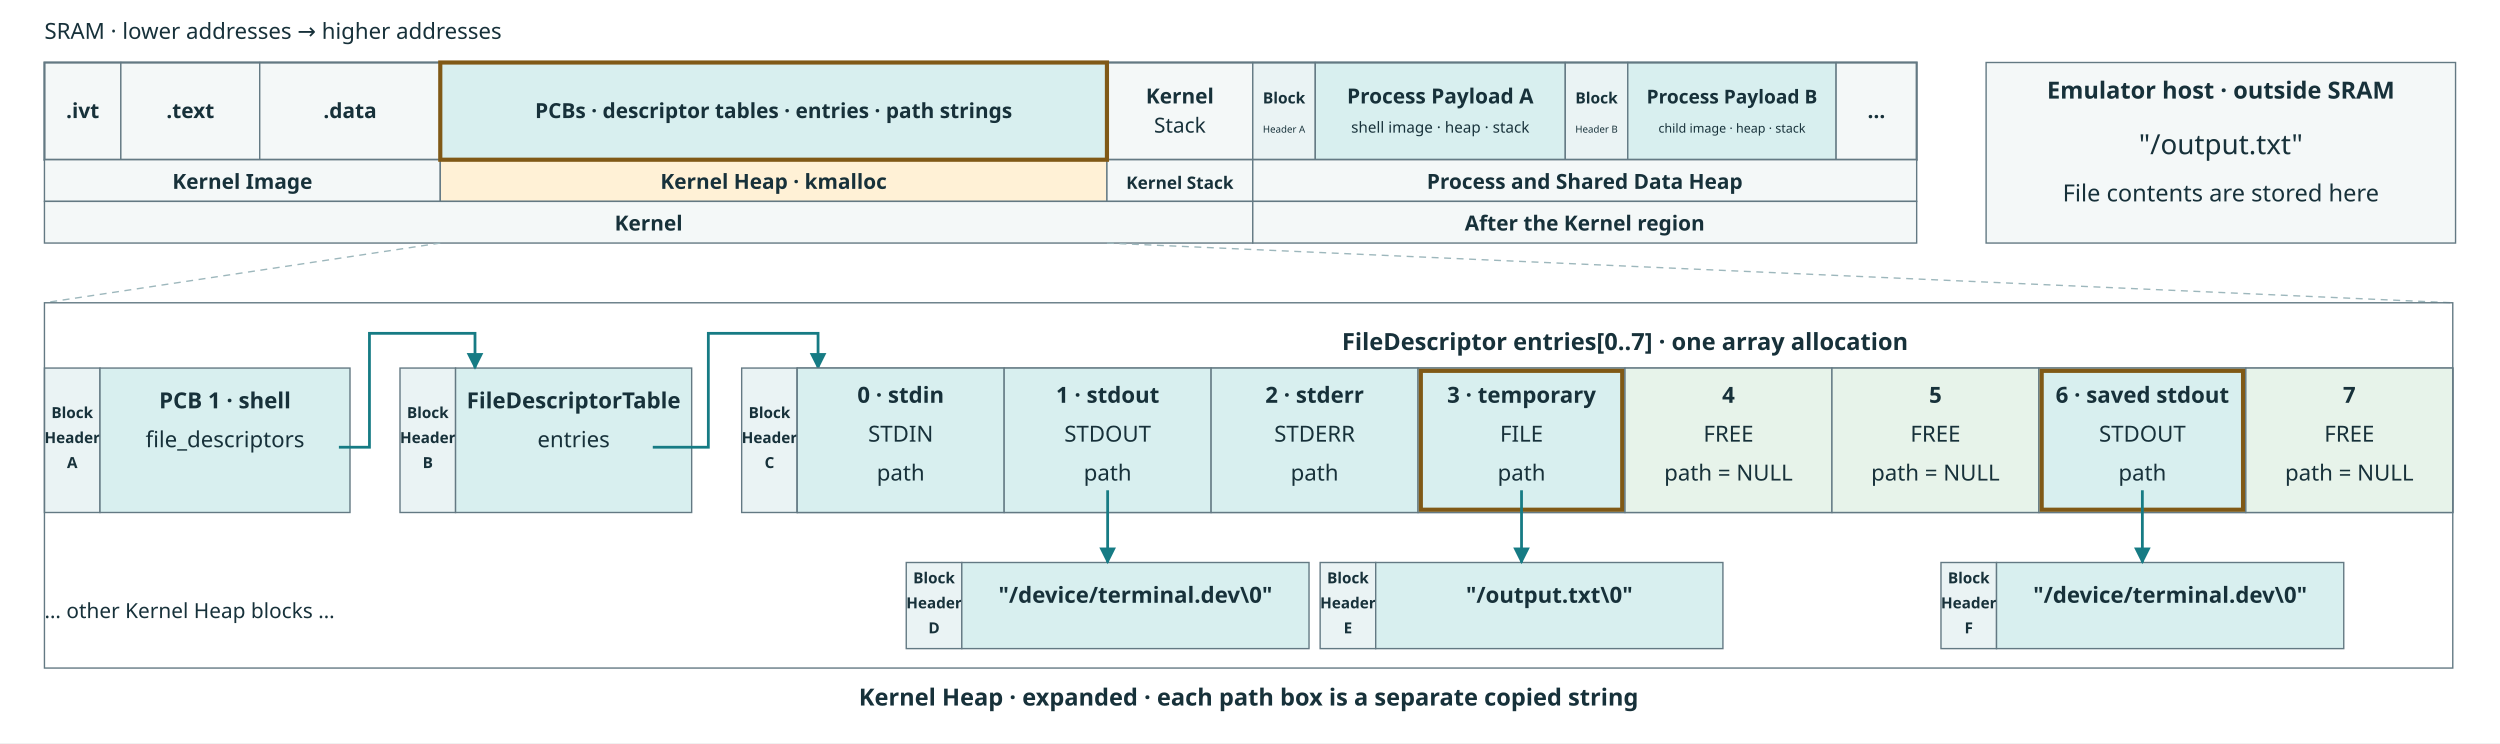
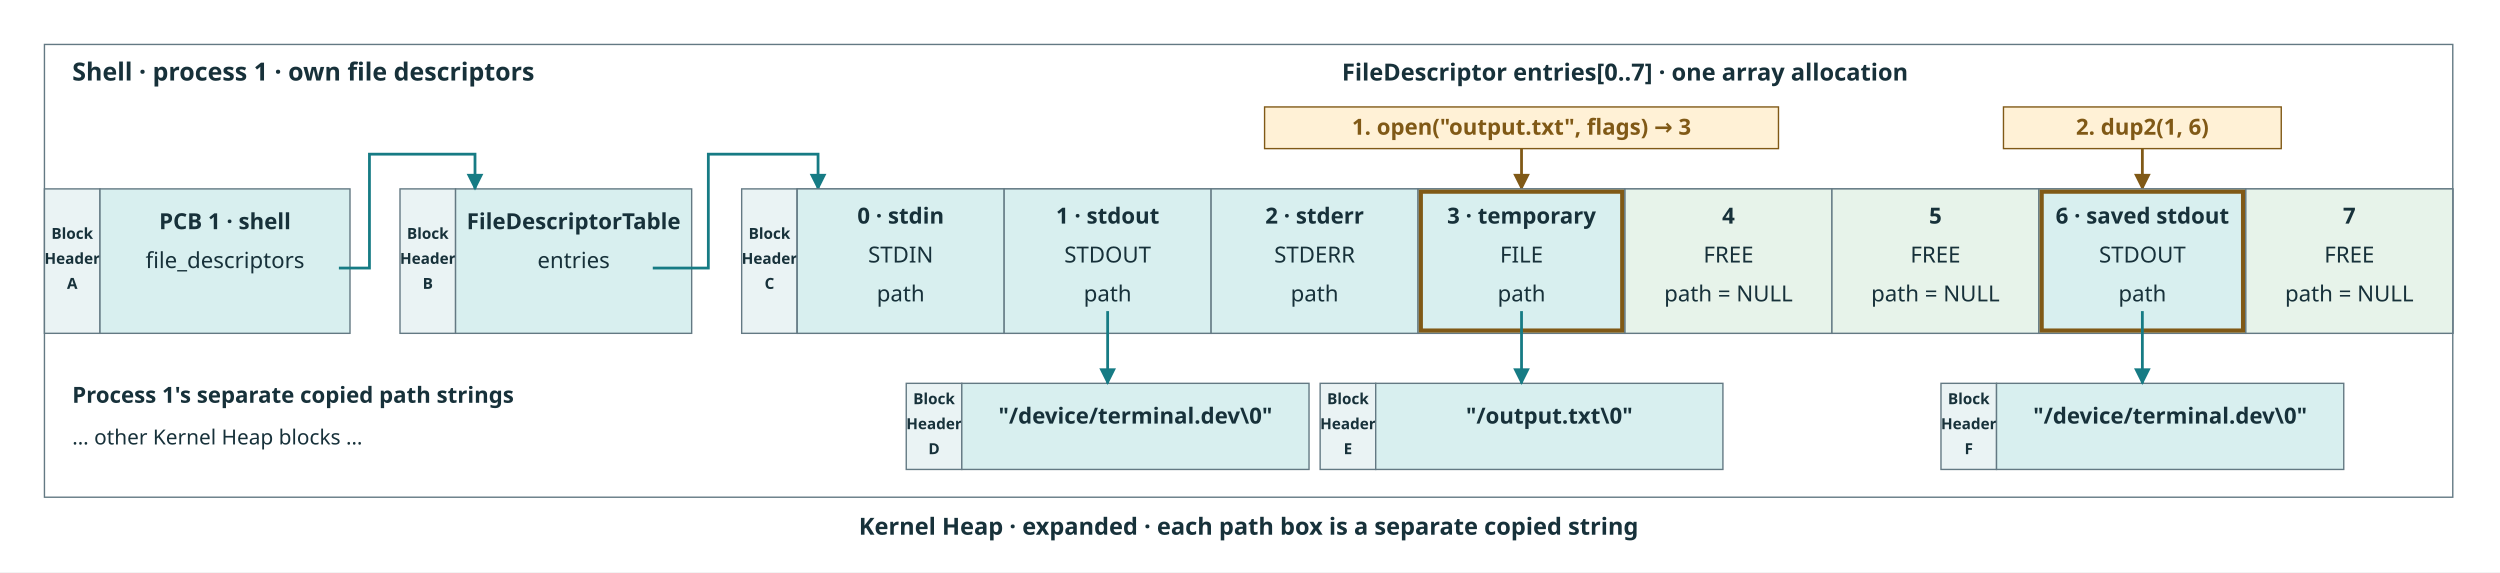
- <svg xmlns="http://www.w3.org/2000/svg" width="1800" height="535" viewBox="0 0 1800 535" role="img" aria-labelledby="title desc">
+ <svg xmlns="http://www.w3.org/2000/svg" width="1800" height="412" viewBox="0 0 1800 412" role="img" aria-labelledby="title desc">
  <defs>
    <marker id="405ea8" viewBox="0 0 10 10" refX="9" refY="5" markerWidth="6" markerHeight="6" orient="auto">
      <path d="M 0 0 L 10 5 L 0 10 z" fill="#167b84" />
    </marker>
    <marker id="26715b" viewBox="0 0 10 10" refX="9" refY="5" markerWidth="6" markerHeight="6" orient="auto">
      <path d="M 0 0 L 10 5 L 0 10 z" fill="#25734f" />
    </marker>
    <marker id="785099" viewBox="0 0 10 10" refX="9" refY="5" markerWidth="6" markerHeight="6" orient="auto">
      <path d="M 0 0 L 10 5 L 0 10 z" fill="#637983" />
    </marker>
    <marker id="9c3d15" viewBox="0 0 10 10" refX="9" refY="5" markerWidth="6" markerHeight="6" orient="auto">
      <path d="M 0 0 L 10 5 L 0 10 z" fill="#805916" />
    </marker>
  </defs>
-   <rect width="1800" height="535" fill="white" />
+   <rect width="1800" height="412" fill="white" />
  <g font-family="Cantarell, sans-serif">
-     <text x="32" y="28" text-anchor="start" font-size="16" font-weight="normal" fill="#17313a">SRAM · lower addresses → higher addresses</text>
-     <rect x="32" y="45" width="55" height="70" fill="#f4f8f8" stroke="#637983" stroke-width="1" />
-     <text x="59.5" y="85.0" text-anchor="middle" font-size="15" font-weight="bold" fill="#17313a">.ivt</text>
-     <rect x="87" y="45" width="100" height="70" fill="#f4f8f8" stroke="#637983" stroke-width="1" />
-     <text x="137.0" y="85.0" text-anchor="middle" font-size="15" font-weight="bold" fill="#17313a">.text</text>
-     <rect x="187" y="45" width="130" height="70" fill="#f4f8f8" stroke="#637983" stroke-width="1" />
-     <text x="252.0" y="85.0" text-anchor="middle" font-size="15" font-weight="bold" fill="#17313a">.data</text>
-     <rect x="317" y="45" width="480" height="70" fill="#d8efef" stroke="#637983" stroke-width="1" />
-     <text x="557.0" y="85.0" text-anchor="middle" font-size="15" font-weight="bold" fill="#17313a">PCBs · descriptor tables · entries · path strings</text>
-     <rect x="797" y="45" width="105" height="70" fill="#f4f8f8" stroke="#637983" stroke-width="1" />
-     <text x="849.5" y="74.5" text-anchor="middle" font-size="15" font-weight="bold" fill="#17313a">Kernel</text>
-     <text x="849.5" y="95.5" text-anchor="middle" font-size="15" font-weight="normal" fill="#17313a">Stack</text>
-     <rect x="902" y="45" width="45" height="70" fill="#eaf3f4" stroke="#637983" stroke-width="1" />
+     <rect x="32" y="32" width="1734" height="326" fill="none" stroke="#637983" stroke-width="1" />
+     <a href="../../kernel/process/process.header#L42">
+       <text x="52" y="58" text-anchor="start" font-size="18" font-weight="bold" fill="#17313a">Shell · process 1 · own file descriptors</text>
+     </a>
+     <rect x="32" y="136" width="40" height="104" fill="#eaf3f4" stroke="#637983" stroke-width="1" />
    <a href="../../common/heap.header#L5">
-       <text x="924.5" y="74.5" text-anchor="middle" font-size="11.186" font-weight="bold" fill="#17313a">Block</text>
+       <text x="52" y="172.0" text-anchor="middle" font-size="11" font-weight="bold" fill="#17313a">Block</text>
    </a>
    <a href="../../common/heap.header#L5">
-       <text x="924.5" y="95.5" text-anchor="middle" font-size="6.992" font-weight="normal" fill="#17313a">Header A</text>
-     </a>
-     <rect x="947" y="45" width="180" height="70" fill="#d8efef" stroke="#637983" stroke-width="1" />
-     <text x="1037.0" y="74.5" text-anchor="middle" font-size="15" font-weight="bold" fill="#17313a">Process Payload A</text>
-     <text x="1037.0" y="95.5" text-anchor="middle" font-size="10.952" font-weight="normal" fill="#17313a">shell image · heap · stack</text>
-     <rect x="1127" y="45" width="45" height="70" fill="#eaf3f4" stroke="#637983" stroke-width="1" />
-     <a href="../../common/heap.header#L5">
-       <text x="1149.5" y="74.5" text-anchor="middle" font-size="11.186" font-weight="bold" fill="#17313a">Block</text>
+       <text x="52" y="190.0" text-anchor="middle" font-size="11" font-weight="bold" fill="#17313a">Header</text>
    </a>
    <a href="../../common/heap.header#L5">
-       <text x="1149.5" y="95.5" text-anchor="middle" font-size="6.992" font-weight="normal" fill="#17313a">Header B</text>
+       <text x="52" y="208.0" text-anchor="middle" font-size="11" font-weight="bold" fill="#17313a">A</text>
    </a>
-     <rect x="1172" y="45" width="150" height="70" fill="#d8efef" stroke="#637983" stroke-width="1" />
-     <text x="1247.0" y="74.5" text-anchor="middle" font-size="13.759" font-weight="bold" fill="#17313a">Process Payload B</text>
-     <text x="1247.0" y="95.5" text-anchor="middle" font-size="8.996" font-weight="normal" fill="#17313a">child image · heap · stack</text>
-     <rect x="1322" y="45" width="58" height="70" fill="#f4f8f8" stroke="#637983" stroke-width="1" />
-     <text x="1351.0" y="85.0" text-anchor="middle" font-size="15" font-weight="bold" fill="#17313a">…</text>
-     <rect x="32" y="45" width="1348" height="70" fill="none" stroke="#637983" stroke-width="1.5" />
-     <rect x="32" y="115" width="285" height="30" fill="#f4f8f8" stroke="#637983" stroke-width="1" />
-     <text x="174.5" y="136" text-anchor="middle" font-size="15" font-weight="bold" fill="#17313a">Kernel Image</text>
-     <rect x="317" y="115" width="480" height="30" fill="#fff1d6" stroke="#637983" stroke-width="1" />
-     <text x="557.0" y="136" text-anchor="middle" font-size="15" font-weight="bold" fill="#17313a">Kernel Heap · kmalloc</text>
-     <rect x="797" y="115" width="105" height="30" fill="#f4f8f8" stroke="#637983" stroke-width="1" />
-     <text x="849.5" y="136" text-anchor="middle" font-size="12.37" font-weight="bold" fill="#17313a">Kernel Stack</text>
-     <rect x="902" y="115" width="478" height="30" fill="#f4f8f8" stroke="#637983" stroke-width="1" />
-     <text x="1141.0" y="136" text-anchor="middle" font-size="15" font-weight="bold" fill="#17313a">Process and Shared Data Heap</text>
-     <rect x="32" y="145" width="870" height="30" fill="#f4f8f8" stroke="#637983" stroke-width="1" />
-     <text x="467.0" y="166" text-anchor="middle" font-size="15" font-weight="bold" fill="#17313a">Kernel</text>
-     <rect x="902" y="145" width="478" height="30" fill="#f4f8f8" stroke="#637983" stroke-width="1" />
-     <text x="1141.0" y="166" text-anchor="middle" font-size="15" font-weight="bold" fill="#17313a">After the Kernel region</text>
-     <rect x="317" y="45" width="480" height="70" fill="none" stroke="#805916" stroke-width="3" />
-     <rect x="1430" y="45" width="338" height="130" fill="#f4f8f8" stroke="#637983" stroke-width="1" />
-     <text x="1599" y="71" text-anchor="middle" font-size="17" font-weight="bold" fill="#17313a">Emulator host · outside SRAM</text>
-     <text x="1599" y="111" text-anchor="middle" font-size="20" font-weight="normal" fill="#17313a">"/output.txt"</text>
-     <text x="1599" y="145" text-anchor="middle" font-size="17" font-weight="normal" fill="#17313a">File contents are stored here</text>
-     <path d="M 317 175 L 32 218 M 797 175 L 1766 218" fill="none" stroke="#9db7bc" stroke-dasharray="5 4" />
-     <rect x="32" y="265" width="40" height="104" fill="#eaf3f4" stroke="#637983" stroke-width="1" />
+     <rect x="72" y="136" width="180" height="104" fill="#d8efef" stroke="#637983" stroke-width="1" />
+     <a href="../../kernel/process/process.header#L31">
+       <text x="162.0" y="165" text-anchor="middle" font-size="16" font-weight="bold" fill="#17313a">PCB 1 · shell</text>
+     </a>
+     <a href="../../kernel/process/process.header#L42">
+       <text x="162.0" y="193" text-anchor="middle" font-size="16" font-weight="normal" fill="#17313a">file_descriptors</text>
+     </a>
+     <rect x="288" y="136" width="40" height="104" fill="#eaf3f4" stroke="#637983" stroke-width="1" />
    <a href="../../common/heap.header#L5">
-       <text x="52" y="301.0" text-anchor="middle" font-size="11" font-weight="bold" fill="#17313a">Block</text>
+       <text x="308" y="172.0" text-anchor="middle" font-size="11" font-weight="bold" fill="#17313a">Block</text>
    </a>
    <a href="../../common/heap.header#L5">
-       <text x="52" y="319.0" text-anchor="middle" font-size="11" font-weight="bold" fill="#17313a">Header</text>
+       <text x="308" y="190.0" text-anchor="middle" font-size="11" font-weight="bold" fill="#17313a">Header</text>
    </a>
    <a href="../../common/heap.header#L5">
-       <text x="52" y="337.0" text-anchor="middle" font-size="11" font-weight="bold" fill="#17313a">A</text>
+       <text x="308" y="208.0" text-anchor="middle" font-size="11" font-weight="bold" fill="#17313a">B</text>
    </a>
-     <rect x="72" y="265" width="180" height="104" fill="#d8efef" stroke="#637983" stroke-width="1" />
-     <a href="../../kernel/process/process.header#L31">
-       <text x="162.0" y="294" text-anchor="middle" font-size="16" font-weight="bold" fill="#17313a">PCB 1 · shell</text>
+     <rect x="328" y="136" width="170" height="104" fill="#d8efef" stroke="#637983" stroke-width="1" />
+     <a href="../../kernel/filesystem/file_descriptor.header#L22">
+       <text x="413.0" y="165" text-anchor="middle" font-size="16" font-weight="bold" fill="#17313a">FileDescriptorTable</text>
    </a>
-     <a href="../../kernel/process/process.header#L42">
-       <text x="162.0" y="322" text-anchor="middle" font-size="16" font-weight="normal" fill="#17313a">file_descriptors</text>
+     <a href="../../kernel/filesystem/file_descriptor.header#L23">
+       <text x="413.0" y="193" text-anchor="middle" font-size="16" font-weight="normal" fill="#17313a">entries</text>
    </a>
-     <rect x="288" y="265" width="40" height="104" fill="#eaf3f4" stroke="#637983" stroke-width="1" />
+     <rect x="534" y="136" width="40" height="104" fill="#eaf3f4" stroke="#637983" stroke-width="1" />
    <a href="../../common/heap.header#L5">
-       <text x="308" y="301.0" text-anchor="middle" font-size="11" font-weight="bold" fill="#17313a">Block</text>
+       <text x="554" y="172.0" text-anchor="middle" font-size="11" font-weight="bold" fill="#17313a">Block</text>
    </a>
    <a href="../../common/heap.header#L5">
-       <text x="308" y="319.0" text-anchor="middle" font-size="11" font-weight="bold" fill="#17313a">Header</text>
+       <text x="554" y="190.0" text-anchor="middle" font-size="11" font-weight="bold" fill="#17313a">Header</text>
    </a>
    <a href="../../common/heap.header#L5">
-       <text x="308" y="337.0" text-anchor="middle" font-size="11" font-weight="bold" fill="#17313a">B</text>
+       <text x="554" y="208.0" text-anchor="middle" font-size="11" font-weight="bold" fill="#17313a">C</text>
    </a>
-     <rect x="328" y="265" width="170" height="104" fill="#d8efef" stroke="#637983" stroke-width="1" />
-     <a href="../../kernel/filesystem/file_descriptor.header#L22">
-       <text x="413.0" y="294" text-anchor="middle" font-size="16" font-weight="bold" fill="#17313a">FileDescriptorTable</text>
+     <rect x="574" y="136" width="1192" height="104" fill="#d8efef" stroke="#637983" stroke-width="1" />
+     <a href="../../kernel/filesystem/file_descriptor.header#L15">
+       <text x="1170" y="58" text-anchor="middle" font-size="17" font-weight="bold" fill="#17313a">FileDescriptor entries[0..7] · one array allocation</text>
    </a>
-     <a href="../../kernel/filesystem/file_descriptor.header#L23">
-       <text x="413.0" y="322" text-anchor="middle" font-size="16" font-weight="normal" fill="#17313a">entries</text>
+     <rect x="910.5" y="77" width="370" height="30" fill="#fff1d6" stroke="#805916" stroke-width="1" />
+     <a href="../../library/fcntl/fcntl.picoc#L15">
+       <text x="1095.5" y="97" text-anchor="middle" font-size="16" font-weight="bold" fill="#805916">1. open("output.txt", flags) → 3</text>
    </a>
-     <rect x="534" y="265" width="40" height="104" fill="#eaf3f4" stroke="#637983" stroke-width="1" />
+     <path d="M 1095.5 107 L 1095.5 136" fill="none" stroke="#805916" stroke-width="2" marker-end="url(#9c3d15)" />
+     <rect x="1442.5" y="77" width="200" height="30" fill="#fff1d6" stroke="#805916" stroke-width="1" />
+     <a href="../../library/unistd/io.picoc#L58">
+       <text x="1542.5" y="97" text-anchor="middle" font-size="16" font-weight="bold" fill="#805916">2. dup2(1, 6)</text>
+     </a>
+     <path d="M 1542.5 107 L 1542.5 136" fill="none" stroke="#805916" stroke-width="2" marker-end="url(#9c3d15)" />
+     <path d="M 244 193 H 266 V 111 H 342 V 136" fill="none" stroke="#167b84" stroke-width="2" marker-end="url(#405ea8)" />
+     <path d="M 470 193 H 510 V 111 H 589 V 136" fill="none" stroke="#167b84" stroke-width="2" marker-end="url(#405ea8)" />
+     <rect x="574" y="136" width="149" height="104" fill="#d8efef" stroke="#637983" stroke-width="1" />
+     <text x="648.5" y="161" text-anchor="middle" font-size="16" font-weight="bold" fill="#17313a">0 · stdin</text>
+     <a href="../../kernel/filesystem/file_descriptor.header#L10">
+       <text x="648.5" y="189" text-anchor="middle" font-size="16" font-weight="normal" fill="#17313a">STDIN</text>
+     </a>
+     <a href="../../kernel/filesystem/file_descriptor.header#L19">
+       <text x="648.5" y="217" text-anchor="middle" font-size="16" font-weight="normal" fill="#17313a">path</text>
+     </a>
+     <rect x="723" y="136" width="149" height="104" fill="#d8efef" stroke="#637983" stroke-width="1" />
+     <text x="797.5" y="161" text-anchor="middle" font-size="16" font-weight="bold" fill="#17313a">1 · stdout</text>
+     <a href="../../kernel/filesystem/file_descriptor.header#L11">
+       <text x="797.5" y="189" text-anchor="middle" font-size="16" font-weight="normal" fill="#17313a">STDOUT</text>
+     </a>
+     <a href="../../kernel/filesystem/file_descriptor.header#L19">
+       <text x="797.5" y="217" text-anchor="middle" font-size="16" font-weight="normal" fill="#17313a">path</text>
+     </a>
+     <rect x="872" y="136" width="149" height="104" fill="#d8efef" stroke="#637983" stroke-width="1" />
+     <text x="946.5" y="161" text-anchor="middle" font-size="16" font-weight="bold" fill="#17313a">2 · stderr</text>
+     <a href="../../kernel/filesystem/file_descriptor.header#L12">
+       <text x="946.5" y="189" text-anchor="middle" font-size="16" font-weight="normal" fill="#17313a">STDERR</text>
+     </a>
+     <a href="../../kernel/filesystem/file_descriptor.header#L19">
+       <text x="946.5" y="217" text-anchor="middle" font-size="16" font-weight="normal" fill="#17313a">path</text>
+     </a>
+     <rect x="1021" y="136" width="149" height="104" fill="#d8efef" stroke="#637983" stroke-width="1" />
+     <text x="1095.5" y="161" text-anchor="middle" font-size="16" font-weight="bold" fill="#17313a">3 · temporary</text>
+     <a href="../../kernel/filesystem/file_descriptor.header#L13">
+       <text x="1095.5" y="189" text-anchor="middle" font-size="16" font-weight="normal" fill="#17313a">FILE</text>
+     </a>
+     <a href="../../kernel/filesystem/file_descriptor.header#L19">
+       <text x="1095.5" y="217" text-anchor="middle" font-size="16" font-weight="normal" fill="#17313a">path</text>
+     </a>
+     <rect x="1023" y="138" width="145" height="100" fill="none" stroke="#805916" stroke-width="3" />
+     <rect x="1170" y="136" width="149" height="104" fill="#e7f3ea" stroke="#637983" stroke-width="1" />
+     <text x="1244.5" y="161" text-anchor="middle" font-size="16" font-weight="bold" fill="#17313a">4</text>
+     <a href="../../kernel/filesystem/file_descriptor.header#L9">
+       <text x="1244.5" y="189" text-anchor="middle" font-size="16" font-weight="normal" fill="#17313a">FREE</text>
+     </a>
+     <a href="../../kernel/filesystem/file_descriptor.header#L19">
+       <text x="1244.5" y="217" text-anchor="middle" font-size="16" font-weight="normal" fill="#17313a">path = NULL</text>
+     </a>
+     <rect x="1319" y="136" width="149" height="104" fill="#e7f3ea" stroke="#637983" stroke-width="1" />
+     <text x="1393.5" y="161" text-anchor="middle" font-size="16" font-weight="bold" fill="#17313a">5</text>
+     <a href="../../kernel/filesystem/file_descriptor.header#L9">
+       <text x="1393.5" y="189" text-anchor="middle" font-size="16" font-weight="normal" fill="#17313a">FREE</text>
+     </a>
+     <a href="../../kernel/filesystem/file_descriptor.header#L19">
+       <text x="1393.5" y="217" text-anchor="middle" font-size="16" font-weight="normal" fill="#17313a">path = NULL</text>
+     </a>
+     <rect x="1468" y="136" width="149" height="104" fill="#d8efef" stroke="#637983" stroke-width="1" />
+     <text x="1542.5" y="161" text-anchor="middle" font-size="16" font-weight="bold" fill="#17313a">6 · saved stdout</text>
+     <a href="../../kernel/filesystem/file_descriptor.header#L11">
+       <text x="1542.5" y="189" text-anchor="middle" font-size="16" font-weight="normal" fill="#17313a">STDOUT</text>
+     </a>
+     <a href="../../kernel/filesystem/file_descriptor.header#L19">
+       <text x="1542.5" y="217" text-anchor="middle" font-size="16" font-weight="normal" fill="#17313a">path</text>
+     </a>
+     <rect x="1470" y="138" width="145" height="100" fill="none" stroke="#805916" stroke-width="3" />
+     <rect x="1617" y="136" width="149" height="104" fill="#e7f3ea" stroke="#637983" stroke-width="1" />
+     <text x="1691.5" y="161" text-anchor="middle" font-size="16" font-weight="bold" fill="#17313a">7</text>
+     <a href="../../kernel/filesystem/file_descriptor.header#L9">
+       <text x="1691.5" y="189" text-anchor="middle" font-size="16" font-weight="normal" fill="#17313a">FREE</text>
+     </a>
+     <a href="../../kernel/filesystem/file_descriptor.header#L19">
+       <text x="1691.5" y="217" text-anchor="middle" font-size="16" font-weight="normal" fill="#17313a">path = NULL</text>
+     </a>
+     <rect x="652.5" y="276" width="40" height="62" fill="#eaf3f4" stroke="#637983" stroke-width="1" />
    <a href="../../common/heap.header#L5">
-       <text x="554" y="301.0" text-anchor="middle" font-size="11" font-weight="bold" fill="#17313a">Block</text>
+       <text x="672.5" y="291.0" text-anchor="middle" font-size="11" font-weight="bold" fill="#17313a">Block</text>
    </a>
    <a href="../../common/heap.header#L5">
-       <text x="554" y="319.0" text-anchor="middle" font-size="11" font-weight="bold" fill="#17313a">Header</text>
+       <text x="672.5" y="309.0" text-anchor="middle" font-size="11" font-weight="bold" fill="#17313a">Header</text>
    </a>
    <a href="../../common/heap.header#L5">
-       <text x="554" y="337.0" text-anchor="middle" font-size="11" font-weight="bold" fill="#17313a">C</text>
+       <text x="672.5" y="327.0" text-anchor="middle" font-size="11" font-weight="bold" fill="#17313a">D</text>
    </a>
-     <rect x="574" y="265" width="1192" height="104" fill="#d8efef" stroke="#637983" stroke-width="1" />
-     <a href="../../kernel/filesystem/file_descriptor.header#L15">
-       <text x="1170" y="252" text-anchor="middle" font-size="17" font-weight="bold" fill="#17313a">FileDescriptor entries[0..7] · one array allocation</text>
+     <rect x="692.5" y="276" width="250" height="62" fill="#d8efef" stroke="#637983" stroke-width="1" />
+     <a href="../../kernel/filesystem/file_descriptor.header#L19">
+       <text x="817.5" y="305" text-anchor="middle" font-size="16" font-weight="bold" fill="#17313a">"/device/terminal.dev\0"</text>
    </a>
-     <path d="M 244 322 H 266 V 240 H 342 V 265" fill="none" stroke="#167b84" stroke-width="2" marker-end="url(#405ea8)" />
-     <path d="M 470 322 H 510 V 240 H 589 V 265" fill="none" stroke="#167b84" stroke-width="2" marker-end="url(#405ea8)" />
-     <rect x="574" y="265" width="149" height="104" fill="#d8efef" stroke="#637983" stroke-width="1" />
-     <text x="648.5" y="290" text-anchor="middle" font-size="16" font-weight="bold" fill="#17313a">0 · stdin</text>
-     <a href="../../kernel/filesystem/file_descriptor.header#L10">
-       <text x="648.5" y="318" text-anchor="middle" font-size="16" font-weight="normal" fill="#17313a">STDIN</text>
-     </a>
-     <a href="../../kernel/filesystem/file_descriptor.header#L19">
-       <text x="648.5" y="346" text-anchor="middle" font-size="16" font-weight="normal" fill="#17313a">path</text>
-     </a>
-     <rect x="723" y="265" width="149" height="104" fill="#d8efef" stroke="#637983" stroke-width="1" />
-     <text x="797.5" y="290" text-anchor="middle" font-size="16" font-weight="bold" fill="#17313a">1 · stdout</text>
-     <a href="../../kernel/filesystem/file_descriptor.header#L11">
-       <text x="797.5" y="318" text-anchor="middle" font-size="16" font-weight="normal" fill="#17313a">STDOUT</text>
-     </a>
-     <a href="../../kernel/filesystem/file_descriptor.header#L19">
-       <text x="797.5" y="346" text-anchor="middle" font-size="16" font-weight="normal" fill="#17313a">path</text>
-     </a>
-     <rect x="872" y="265" width="149" height="104" fill="#d8efef" stroke="#637983" stroke-width="1" />
-     <text x="946.5" y="290" text-anchor="middle" font-size="16" font-weight="bold" fill="#17313a">2 · stderr</text>
-     <a href="../../kernel/filesystem/file_descriptor.header#L12">
-       <text x="946.5" y="318" text-anchor="middle" font-size="16" font-weight="normal" fill="#17313a">STDERR</text>
-     </a>
-     <a href="../../kernel/filesystem/file_descriptor.header#L19">
-       <text x="946.5" y="346" text-anchor="middle" font-size="16" font-weight="normal" fill="#17313a">path</text>
-     </a>
-     <rect x="1021" y="265" width="149" height="104" fill="#d8efef" stroke="#637983" stroke-width="1" />
-     <text x="1095.5" y="290" text-anchor="middle" font-size="16" font-weight="bold" fill="#17313a">3 · temporary</text>
-     <a href="../../kernel/filesystem/file_descriptor.header#L13">
-       <text x="1095.5" y="318" text-anchor="middle" font-size="16" font-weight="normal" fill="#17313a">FILE</text>
-     </a>
-     <a href="../../kernel/filesystem/file_descriptor.header#L19">
-       <text x="1095.5" y="346" text-anchor="middle" font-size="16" font-weight="normal" fill="#17313a">path</text>
-     </a>
-     <rect x="1023" y="267" width="145" height="100" fill="none" stroke="#805916" stroke-width="3" />
-     <rect x="1170" y="265" width="149" height="104" fill="#e7f3ea" stroke="#637983" stroke-width="1" />
-     <text x="1244.5" y="290" text-anchor="middle" font-size="16" font-weight="bold" fill="#17313a">4</text>
-     <a href="../../kernel/filesystem/file_descriptor.header#L9">
-       <text x="1244.5" y="318" text-anchor="middle" font-size="16" font-weight="normal" fill="#17313a">FREE</text>
-     </a>
-     <a href="../../kernel/filesystem/file_descriptor.header#L19">
-       <text x="1244.5" y="346" text-anchor="middle" font-size="16" font-weight="normal" fill="#17313a">path = NULL</text>
-     </a>
-     <rect x="1319" y="265" width="149" height="104" fill="#e7f3ea" stroke="#637983" stroke-width="1" />
-     <text x="1393.5" y="290" text-anchor="middle" font-size="16" font-weight="bold" fill="#17313a">5</text>
-     <a href="../../kernel/filesystem/file_descriptor.header#L9">
-       <text x="1393.5" y="318" text-anchor="middle" font-size="16" font-weight="normal" fill="#17313a">FREE</text>
-     </a>
-     <a href="../../kernel/filesystem/file_descriptor.header#L19">
-       <text x="1393.5" y="346" text-anchor="middle" font-size="16" font-weight="normal" fill="#17313a">path = NULL</text>
-     </a>
-     <rect x="1468" y="265" width="149" height="104" fill="#d8efef" stroke="#637983" stroke-width="1" />
-     <text x="1542.5" y="290" text-anchor="middle" font-size="16" font-weight="bold" fill="#17313a">6 · saved stdout</text>
-     <a href="../../kernel/filesystem/file_descriptor.header#L11">
-       <text x="1542.5" y="318" text-anchor="middle" font-size="16" font-weight="normal" fill="#17313a">STDOUT</text>
-     </a>
-     <a href="../../kernel/filesystem/file_descriptor.header#L19">
-       <text x="1542.5" y="346" text-anchor="middle" font-size="16" font-weight="normal" fill="#17313a">path</text>
-     </a>
-     <rect x="1470" y="267" width="145" height="100" fill="none" stroke="#805916" stroke-width="3" />
-     <rect x="1617" y="265" width="149" height="104" fill="#e7f3ea" stroke="#637983" stroke-width="1" />
-     <text x="1691.5" y="290" text-anchor="middle" font-size="16" font-weight="bold" fill="#17313a">7</text>
-     <a href="../../kernel/filesystem/file_descriptor.header#L9">
-       <text x="1691.5" y="318" text-anchor="middle" font-size="16" font-weight="normal" fill="#17313a">FREE</text>
-     </a>
-     <a href="../../kernel/filesystem/file_descriptor.header#L19">
-       <text x="1691.5" y="346" text-anchor="middle" font-size="16" font-weight="normal" fill="#17313a">path = NULL</text>
-     </a>
-     <rect x="652.5" y="405" width="40" height="62" fill="#eaf3f4" stroke="#637983" stroke-width="1" />
+     <path d="M 797.5 224 V 276" fill="none" stroke="#167b84" stroke-width="2" marker-end="url(#405ea8)" />
+     <rect x="950.5" y="276" width="40" height="62" fill="#eaf3f4" stroke="#637983" stroke-width="1" />
    <a href="../../common/heap.header#L5">
-       <text x="672.5" y="420.0" text-anchor="middle" font-size="11" font-weight="bold" fill="#17313a">Block</text>
+       <text x="970.5" y="291.0" text-anchor="middle" font-size="11" font-weight="bold" fill="#17313a">Block</text>
    </a>
    <a href="../../common/heap.header#L5">
-       <text x="672.5" y="438.0" text-anchor="middle" font-size="11" font-weight="bold" fill="#17313a">Header</text>
+       <text x="970.5" y="309.0" text-anchor="middle" font-size="11" font-weight="bold" fill="#17313a">Header</text>
    </a>
    <a href="../../common/heap.header#L5">
-       <text x="672.5" y="456.0" text-anchor="middle" font-size="11" font-weight="bold" fill="#17313a">D</text>
+       <text x="970.5" y="327.0" text-anchor="middle" font-size="11" font-weight="bold" fill="#17313a">E</text>
    </a>
-     <rect x="692.5" y="405" width="250" height="62" fill="#d8efef" stroke="#637983" stroke-width="1" />
+     <rect x="990.5" y="276" width="250" height="62" fill="#d8efef" stroke="#637983" stroke-width="1" />
    <a href="../../kernel/filesystem/file_descriptor.header#L19">
-       <text x="817.5" y="434" text-anchor="middle" font-size="16" font-weight="bold" fill="#17313a">"/device/terminal.dev\0"</text>
+       <text x="1115.5" y="305" text-anchor="middle" font-size="16" font-weight="bold" fill="#17313a">"/output.txt\0"</text>
    </a>
-     <path d="M 797.5 353 V 405" fill="none" stroke="#167b84" stroke-width="2" marker-end="url(#405ea8)" />
-     <rect x="950.5" y="405" width="40" height="62" fill="#eaf3f4" stroke="#637983" stroke-width="1" />
+     <path d="M 1095.5 224 V 276" fill="none" stroke="#167b84" stroke-width="2" marker-end="url(#405ea8)" />
+     <rect x="1397.5" y="276" width="40" height="62" fill="#eaf3f4" stroke="#637983" stroke-width="1" />
    <a href="../../common/heap.header#L5">
-       <text x="970.5" y="420.0" text-anchor="middle" font-size="11" font-weight="bold" fill="#17313a">Block</text>
+       <text x="1417.5" y="291.0" text-anchor="middle" font-size="11" font-weight="bold" fill="#17313a">Block</text>
    </a>
    <a href="../../common/heap.header#L5">
-       <text x="970.5" y="438.0" text-anchor="middle" font-size="11" font-weight="bold" fill="#17313a">Header</text>
+       <text x="1417.5" y="309.0" text-anchor="middle" font-size="11" font-weight="bold" fill="#17313a">Header</text>
    </a>
    <a href="../../common/heap.header#L5">
-       <text x="970.5" y="456.0" text-anchor="middle" font-size="11" font-weight="bold" fill="#17313a">E</text>
+       <text x="1417.5" y="327.0" text-anchor="middle" font-size="11" font-weight="bold" fill="#17313a">F</text>
    </a>
-     <rect x="990.5" y="405" width="250" height="62" fill="#d8efef" stroke="#637983" stroke-width="1" />
+     <rect x="1437.5" y="276" width="250" height="62" fill="#d8efef" stroke="#637983" stroke-width="1" />
    <a href="../../kernel/filesystem/file_descriptor.header#L19">
-       <text x="1115.5" y="434" text-anchor="middle" font-size="16" font-weight="bold" fill="#17313a">"/output.txt\0"</text>
+       <text x="1562.5" y="305" text-anchor="middle" font-size="16" font-weight="bold" fill="#17313a">"/device/terminal.dev\0"</text>
    </a>
-     <path d="M 1095.5 353 V 405" fill="none" stroke="#167b84" stroke-width="2" marker-end="url(#405ea8)" />
-     <rect x="1397.5" y="405" width="40" height="62" fill="#eaf3f4" stroke="#637983" stroke-width="1" />
-     <a href="../../common/heap.header#L5">
-       <text x="1417.5" y="420.0" text-anchor="middle" font-size="11" font-weight="bold" fill="#17313a">Block</text>
+     <path d="M 1542.5 224 V 276" fill="none" stroke="#167b84" stroke-width="2" marker-end="url(#405ea8)" />
+     <a href="../../kernel/filesystem/file_descriptor.header#L19">
+       <text x="52" y="290" text-anchor="start" font-size="16" font-weight="bold" fill="#17313a">Process 1's separate copied path strings</text>
    </a>
-     <a href="../../common/heap.header#L5">
-       <text x="1417.5" y="438.0" text-anchor="middle" font-size="11" font-weight="bold" fill="#17313a">Header</text>
-     </a>
-     <a href="../../common/heap.header#L5">
-       <text x="1417.5" y="456.0" text-anchor="middle" font-size="11" font-weight="bold" fill="#17313a">F</text>
-     </a>
-     <rect x="1437.5" y="405" width="250" height="62" fill="#d8efef" stroke="#637983" stroke-width="1" />
-     <a href="../../kernel/filesystem/file_descriptor.header#L19">
-       <text x="1562.5" y="434" text-anchor="middle" font-size="16" font-weight="bold" fill="#17313a">"/device/terminal.dev\0"</text>
-     </a>
-     <path d="M 1542.5 353 V 405" fill="none" stroke="#167b84" stroke-width="2" marker-end="url(#405ea8)" />
-     <text x="32" y="445" text-anchor="start" font-size="15" font-weight="normal" fill="#17313a">… other Kernel Heap blocks …</text>
-     <rect x="32" y="218" width="1734" height="263" fill="none" stroke="#637983" stroke-width="1" />
-     <text x="899" y="508" text-anchor="middle" font-size="17" font-weight="bold" fill="#17313a">Kernel Heap · expanded · each path box is a separate copied string</text>
+     <text x="52" y="320" text-anchor="start" font-size="15" font-weight="normal" fill="#17313a">… other Kernel Heap blocks …</text>
+     <text x="899" y="385" text-anchor="middle" font-size="17" font-weight="bold" fill="#17313a">Kernel Heap · expanded · each path box is a separate copied string</text>
  </g>
</svg>
